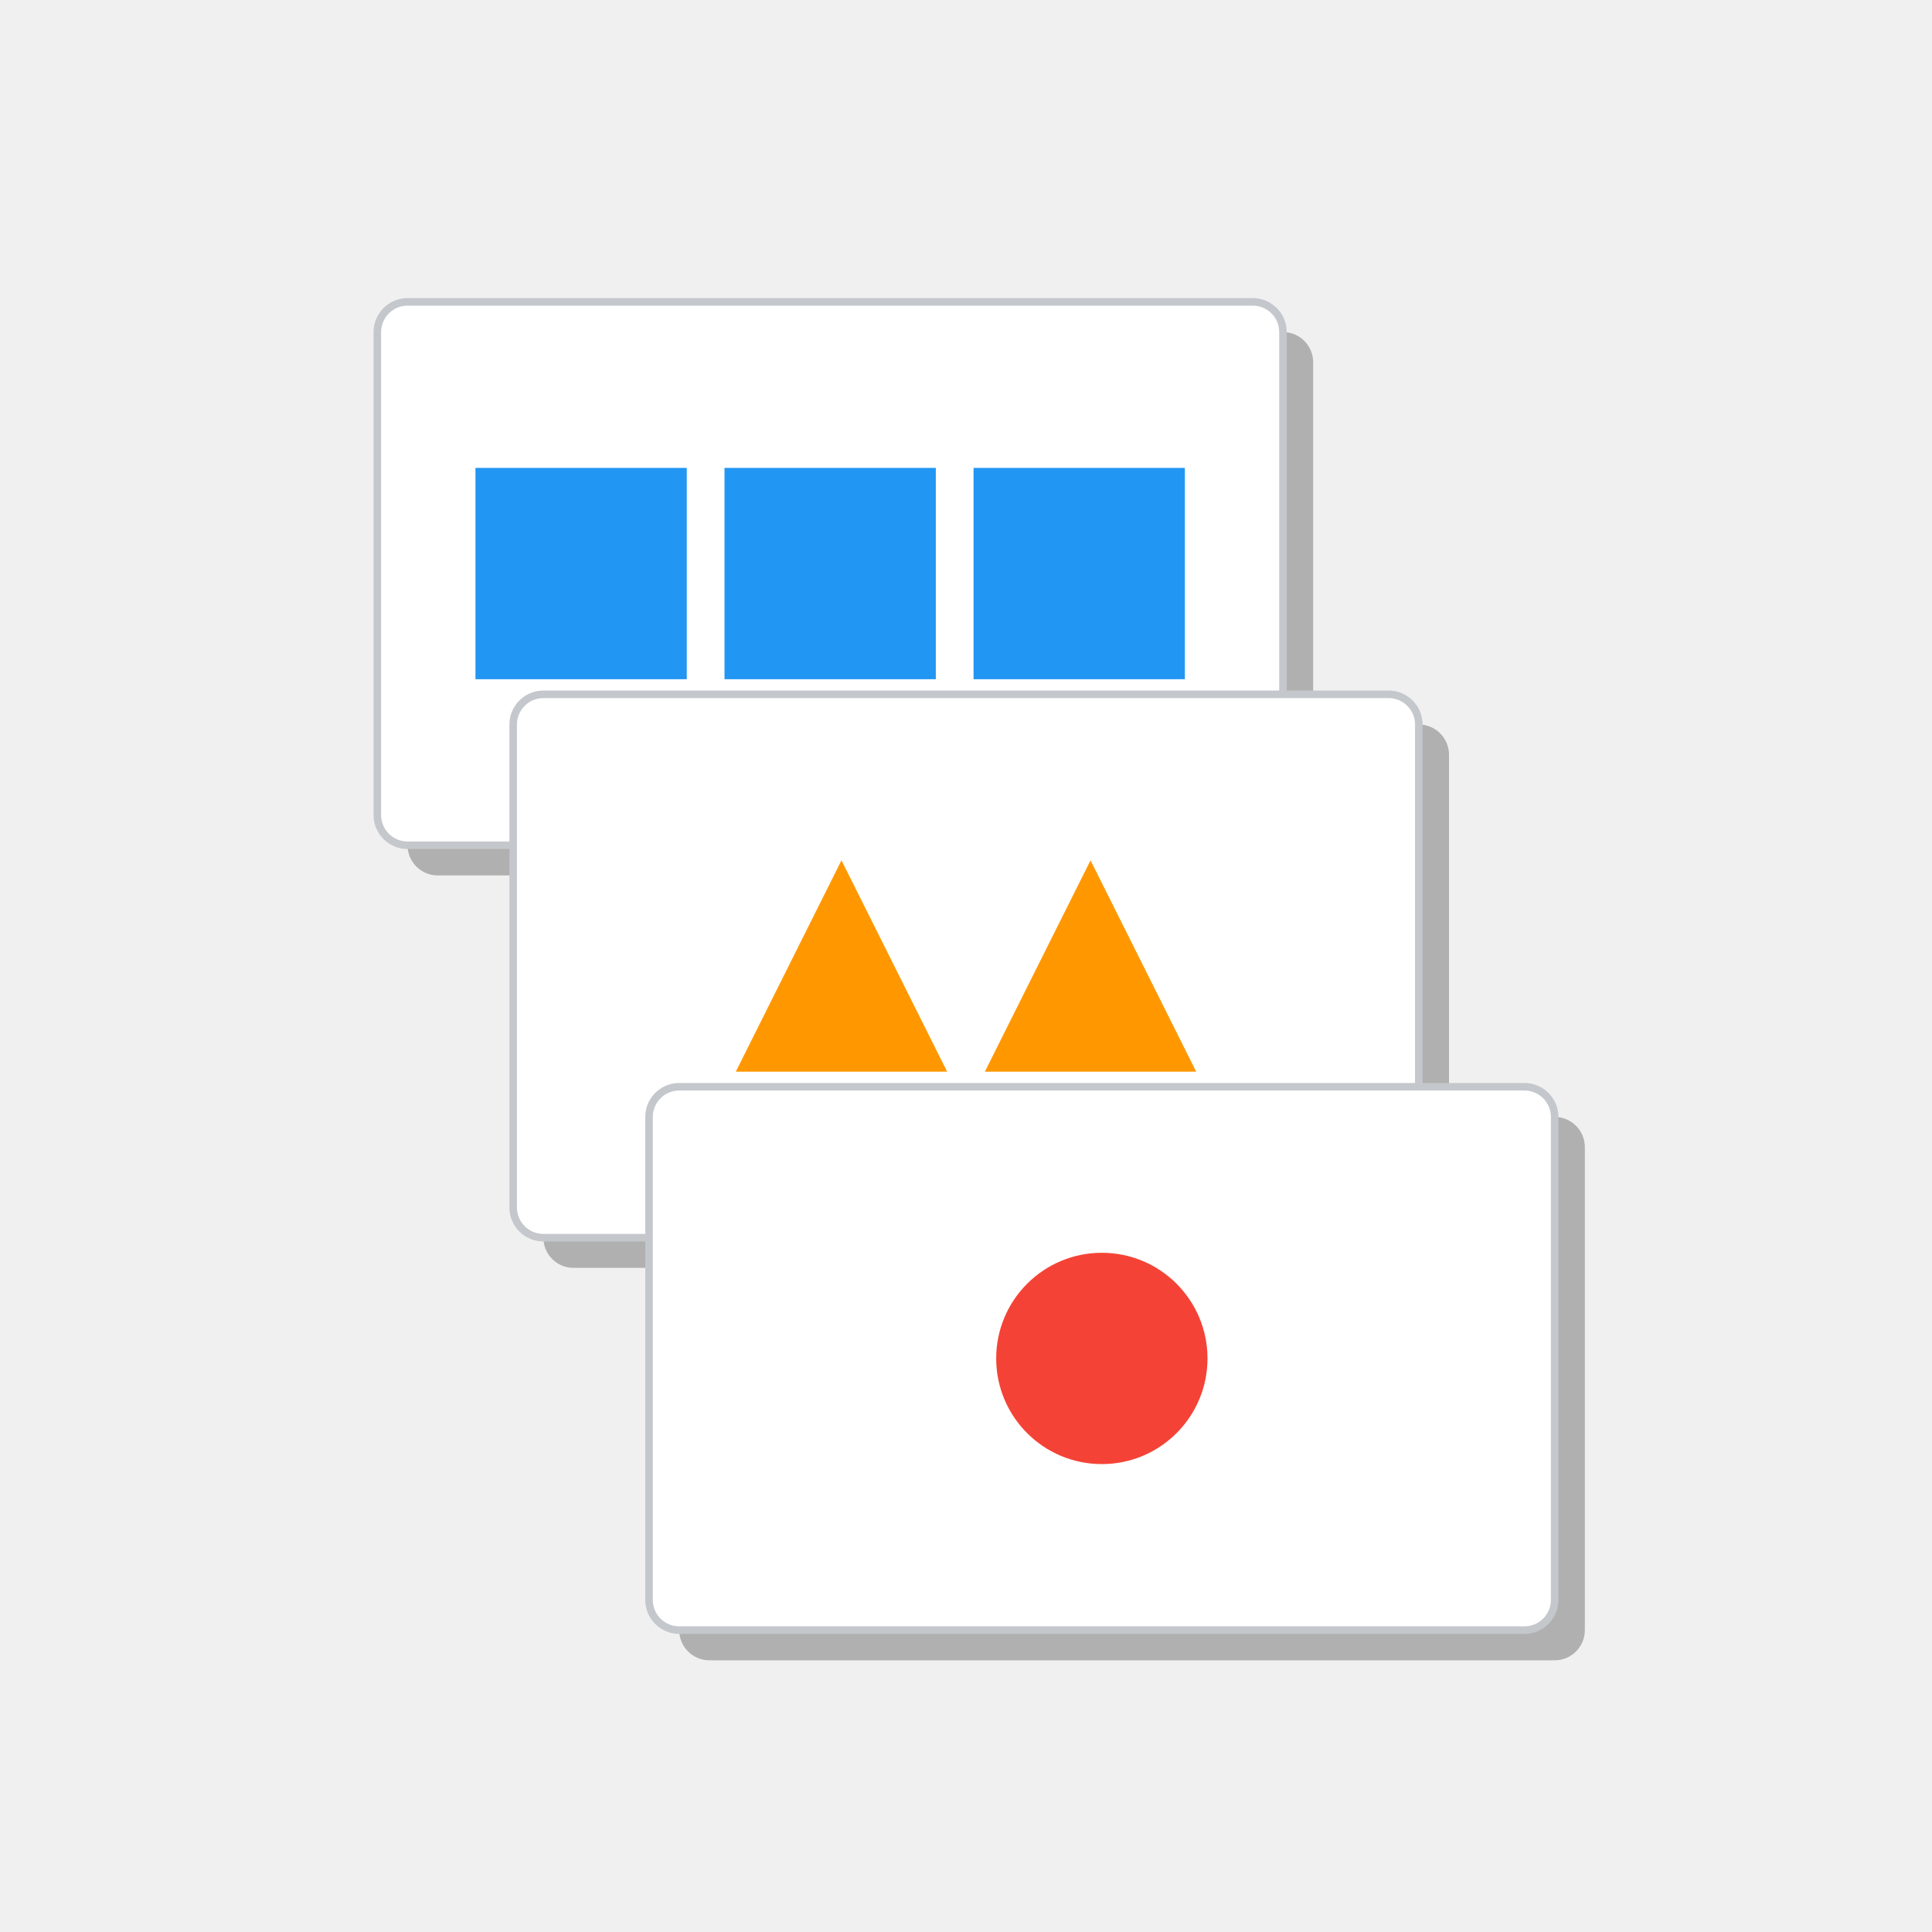
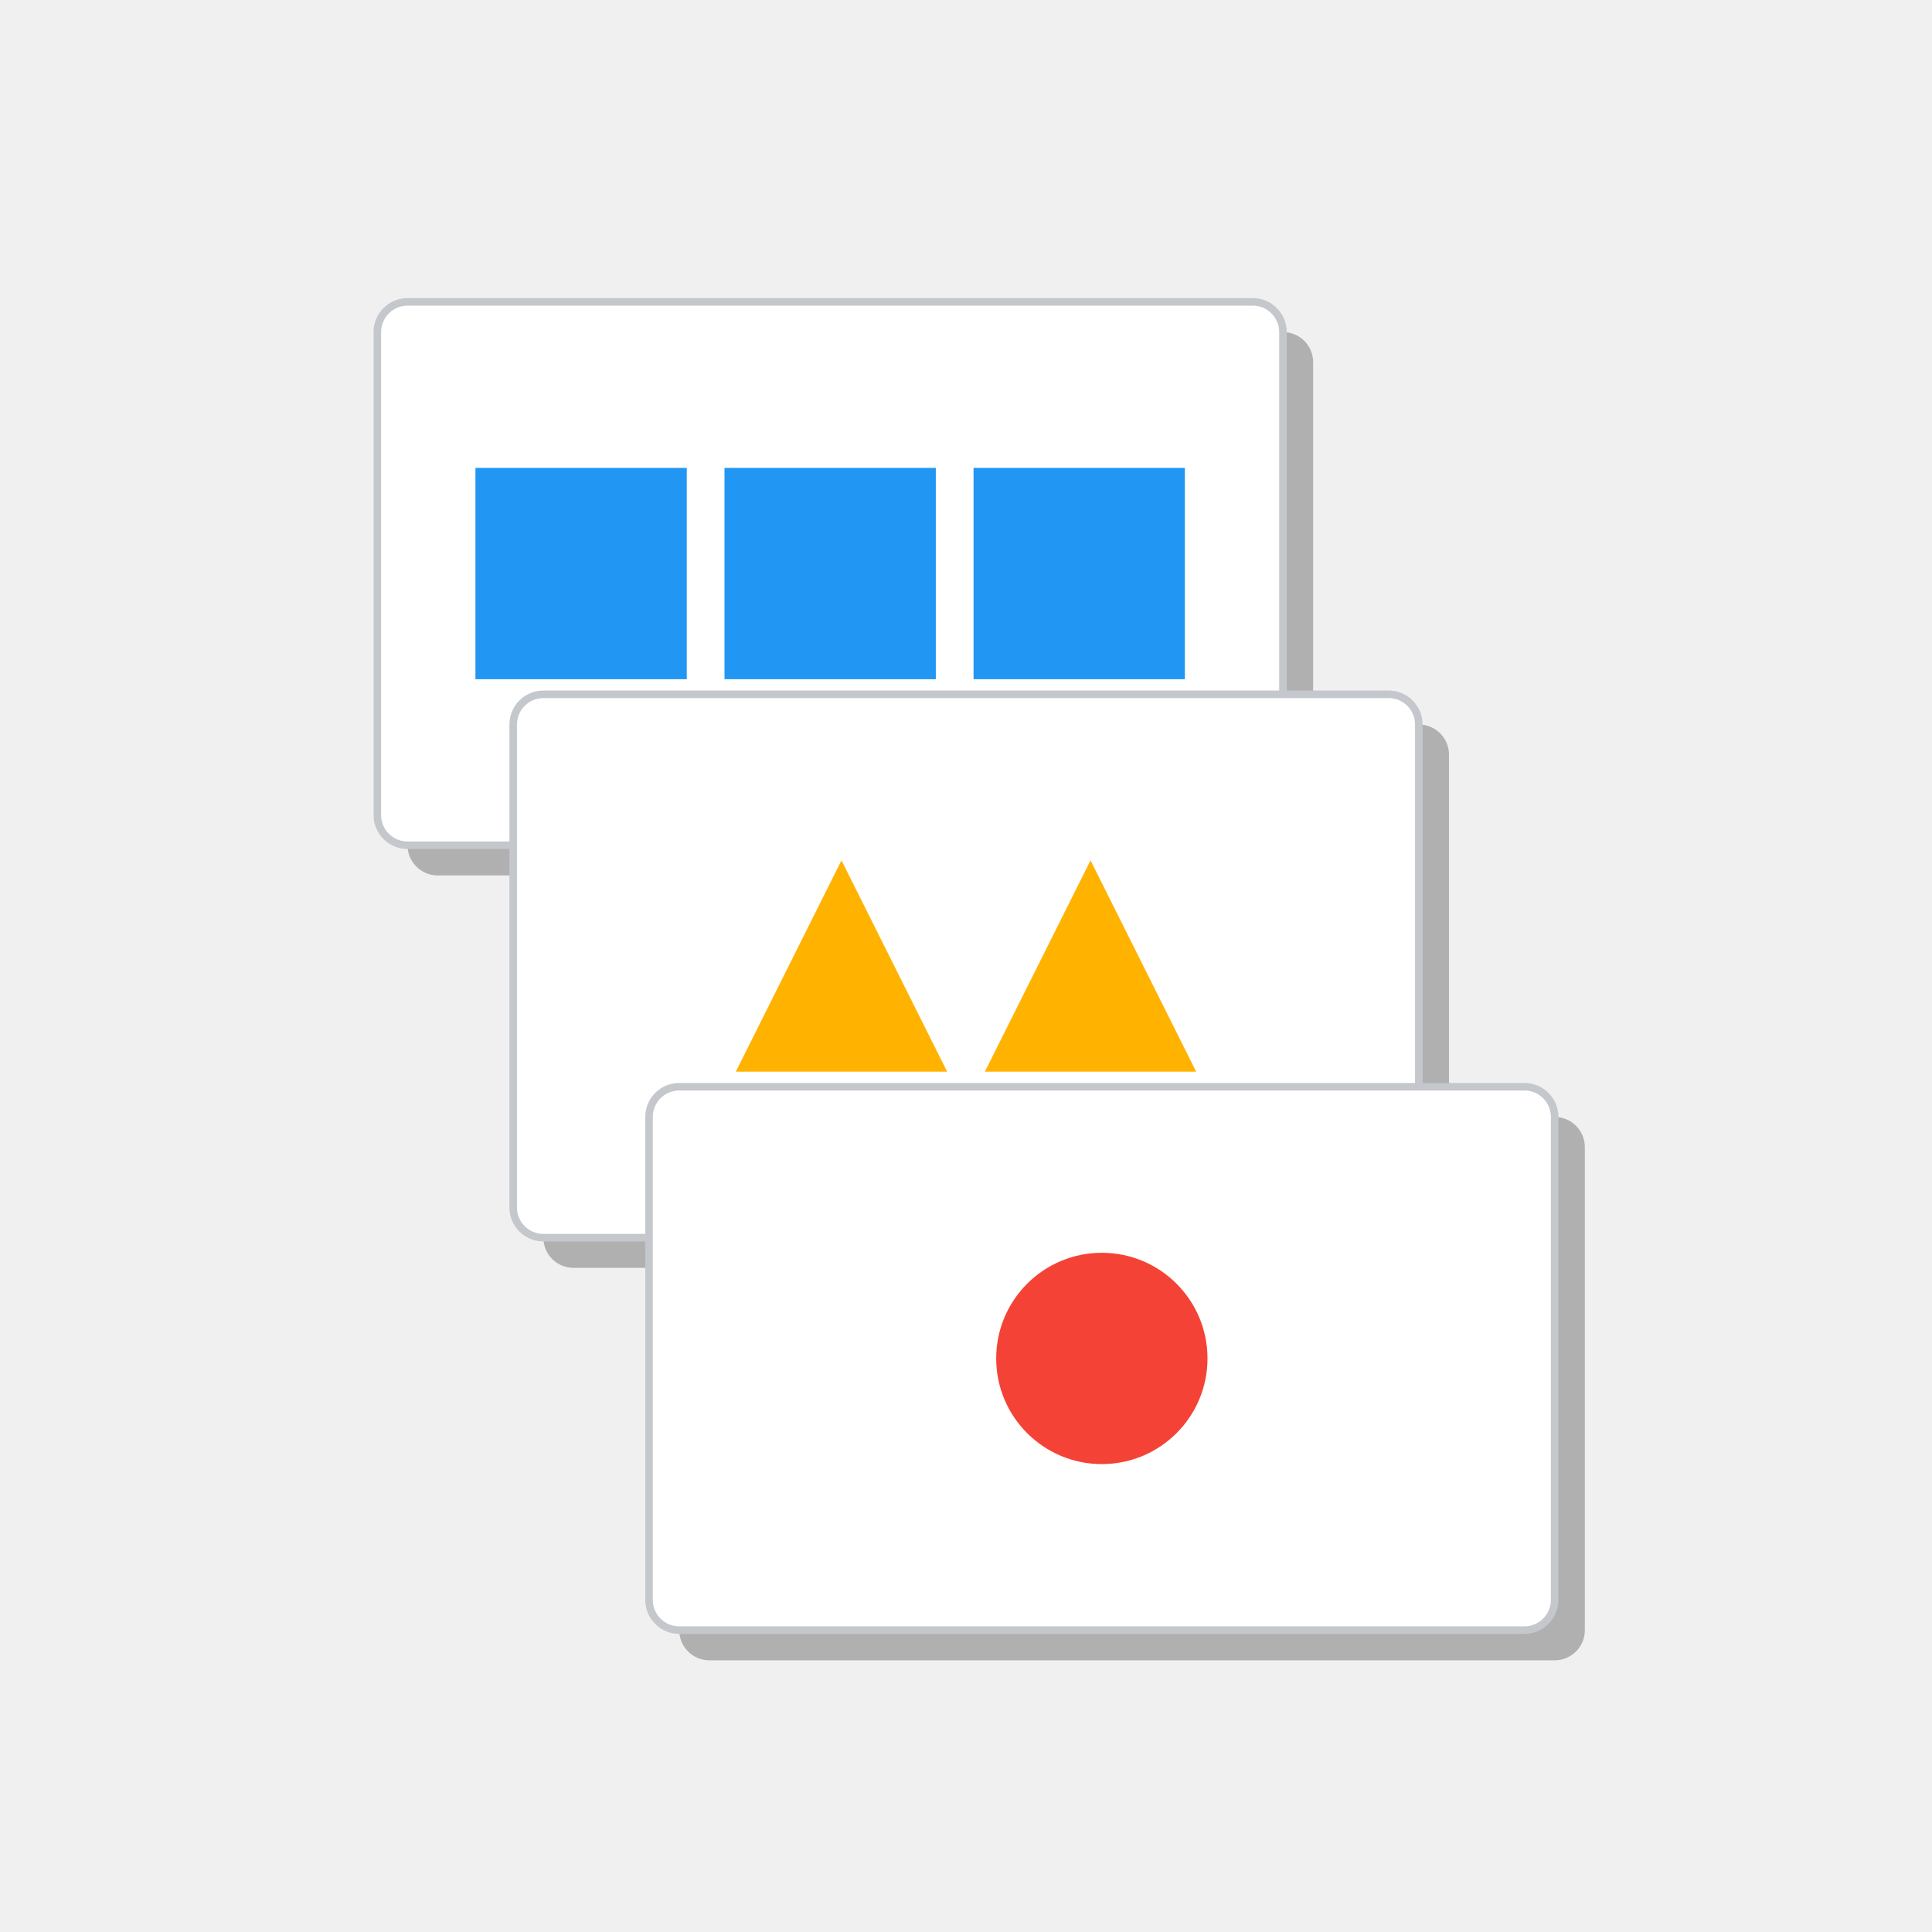
<svg xmlns="http://www.w3.org/2000/svg" width="512" height="512" viewBox="0 0 512 512">
  <g>
    <rect x="108" y="88" width="240" height="144" rx="8" fill="#B0B0B0" />
    <rect x="100" y="80" width="240" height="144" rx="8" fill="#FFFFFF" stroke="#C4C7CC" stroke-width="2" />
    <rect x="126" y="124" width="56" height="56" fill="#2196F3" />
    <rect x="192" y="124" width="56" height="56" fill="#2196F3" />
    <rect x="258" y="124" width="56" height="56" fill="#2196F3" />
  </g>
  <g>
    <rect x="144" y="192" width="240" height="144" rx="8" fill="#B0B0B0" />
    <rect x="136" y="184" width="240" height="144" rx="8" fill="#FFFFFF" stroke="#C4C7CC" stroke-width="2" />
-     <path d="M 195 284 L 223 228 L 251 284 Z" fill="#FF9800" />
-     <path d="M 261 284 L 289 228 L 317 284 Z" fill="#FF9800" />
+     <path d="M 195 284 L 223 228 L 251 284 Z" fill="#FFB300" />
+     <path d="M 261 284 L 289 228 L 317 284 Z" fill="#FFB300" />
  </g>
  <g>
    <rect x="180" y="296" width="240" height="144" rx="8" fill="#B0B0B0" />
    <rect x="172" y="288" width="240" height="144" rx="8" fill="#FFFFFF" stroke="#C4C7CC" stroke-width="2" />
    <circle cx="292" cy="360" r="28" fill="#F44336" />
  </g>
</svg>
